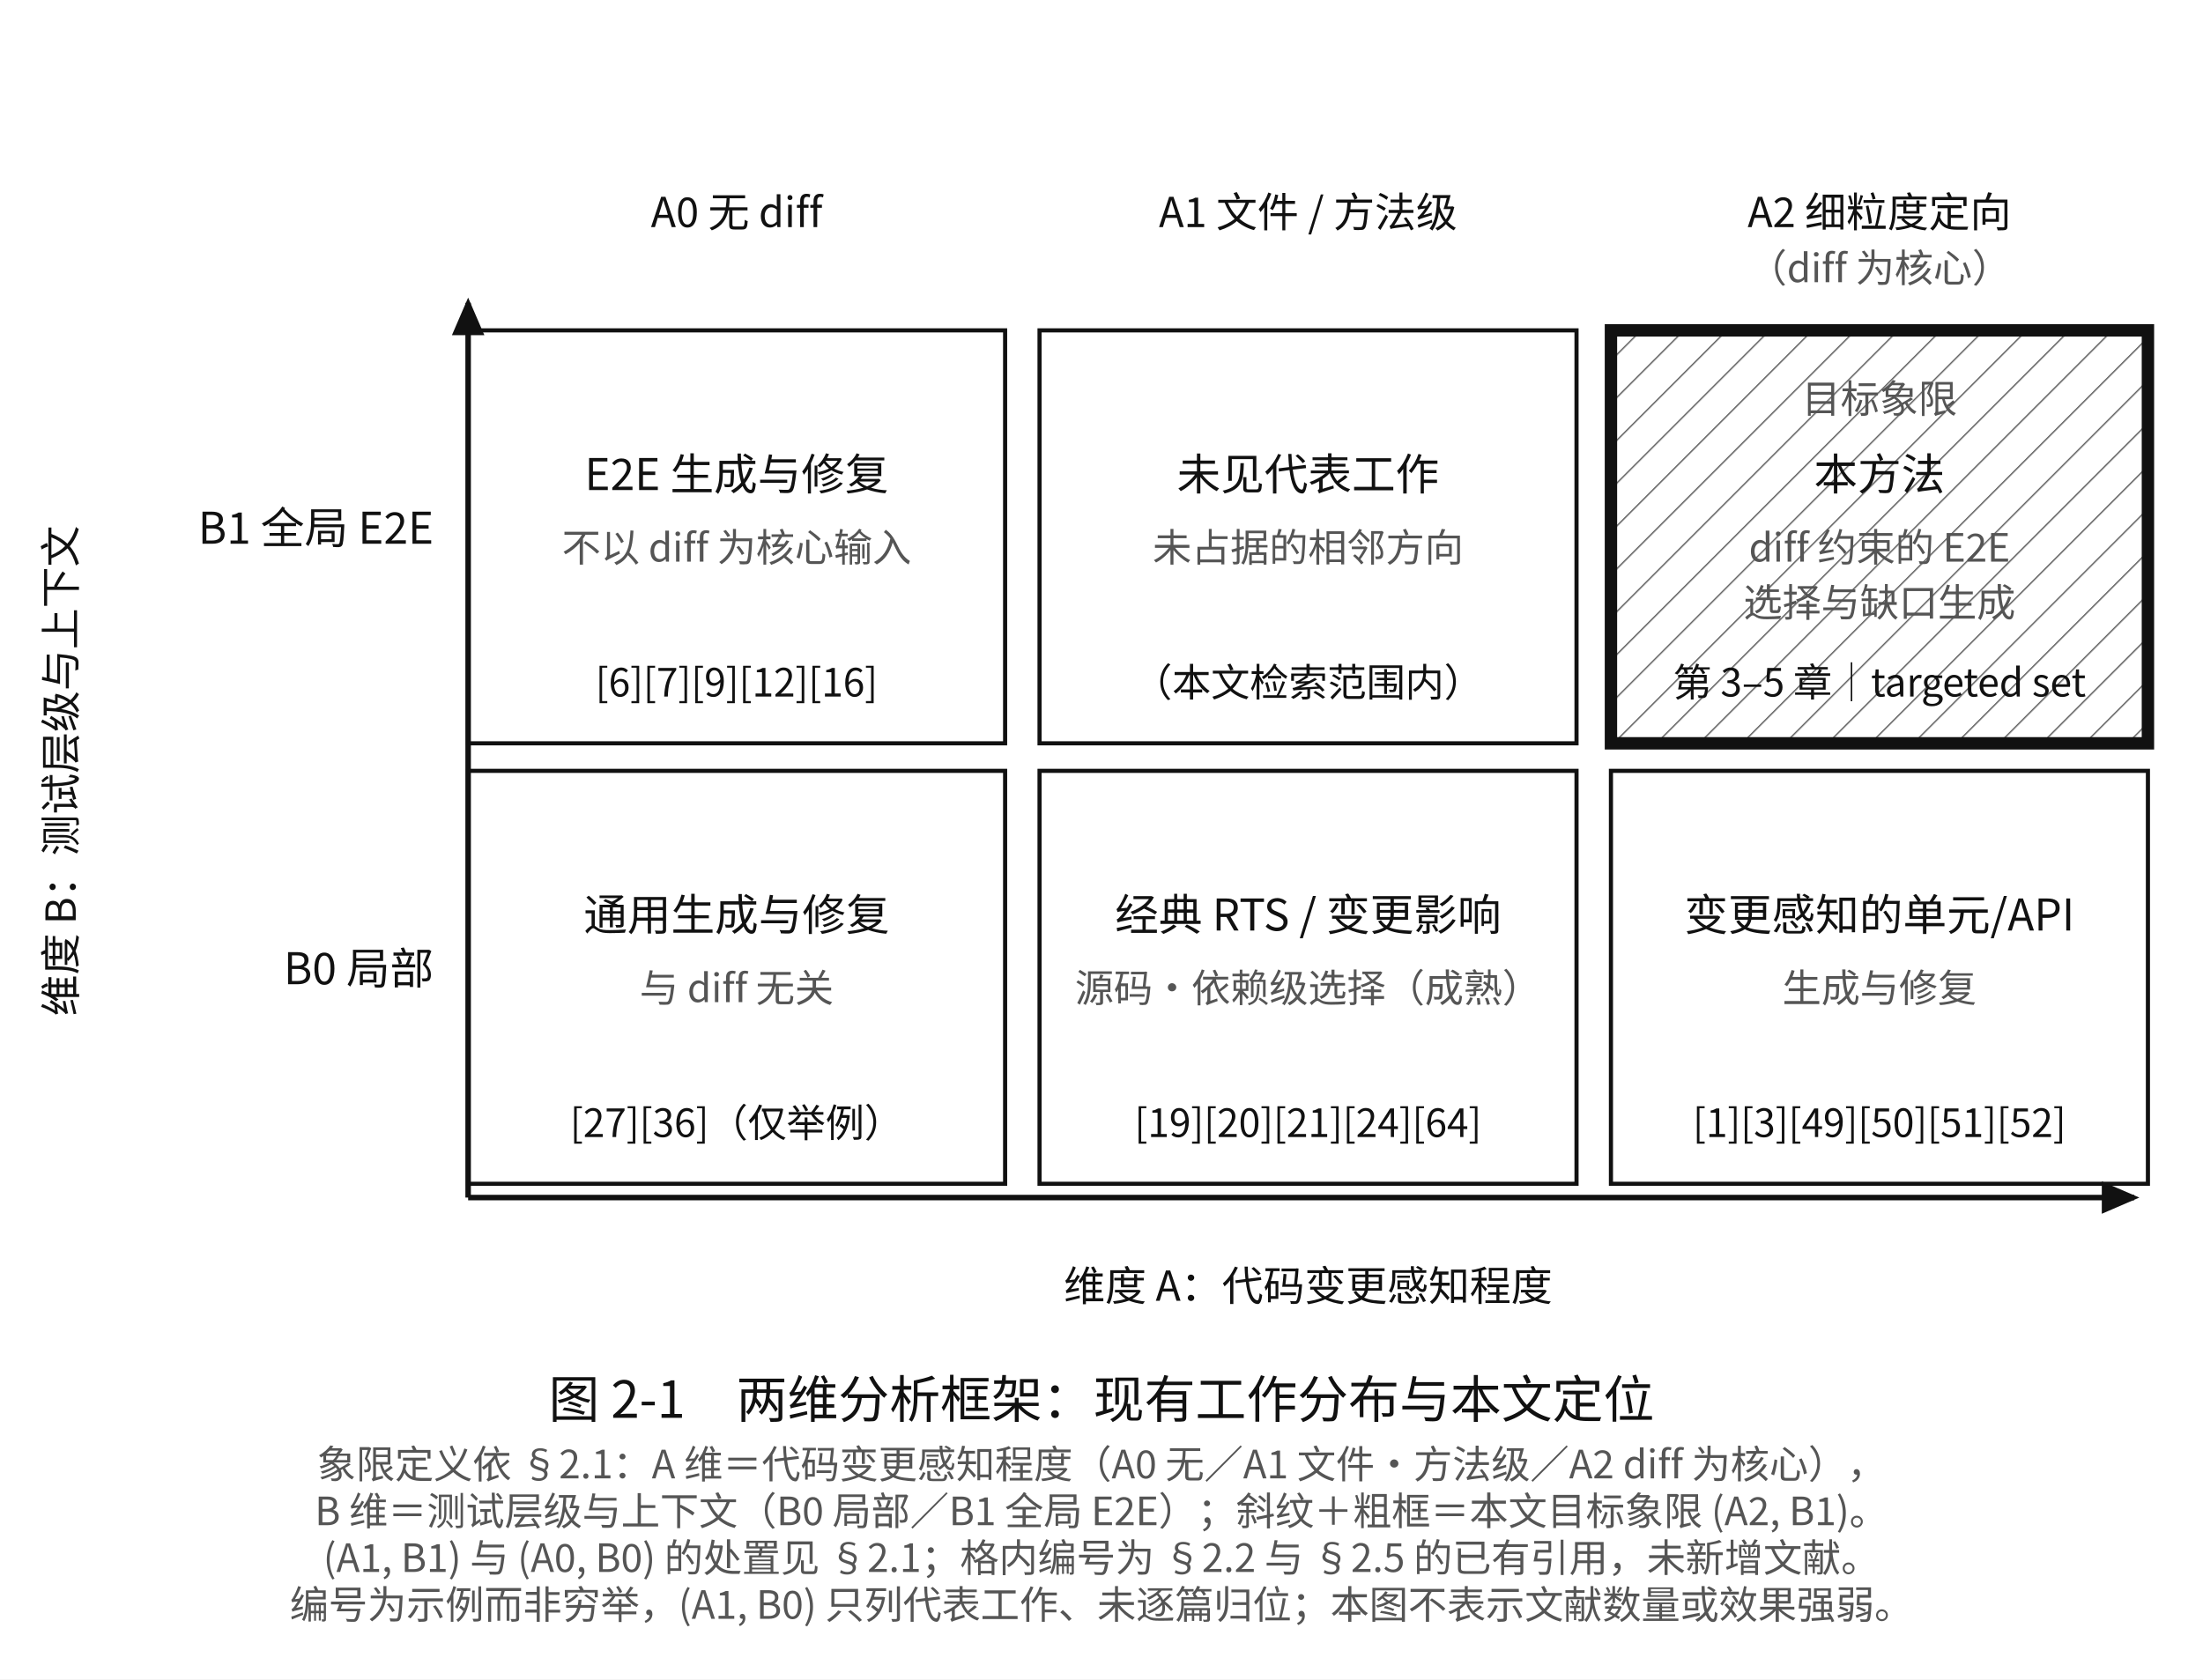
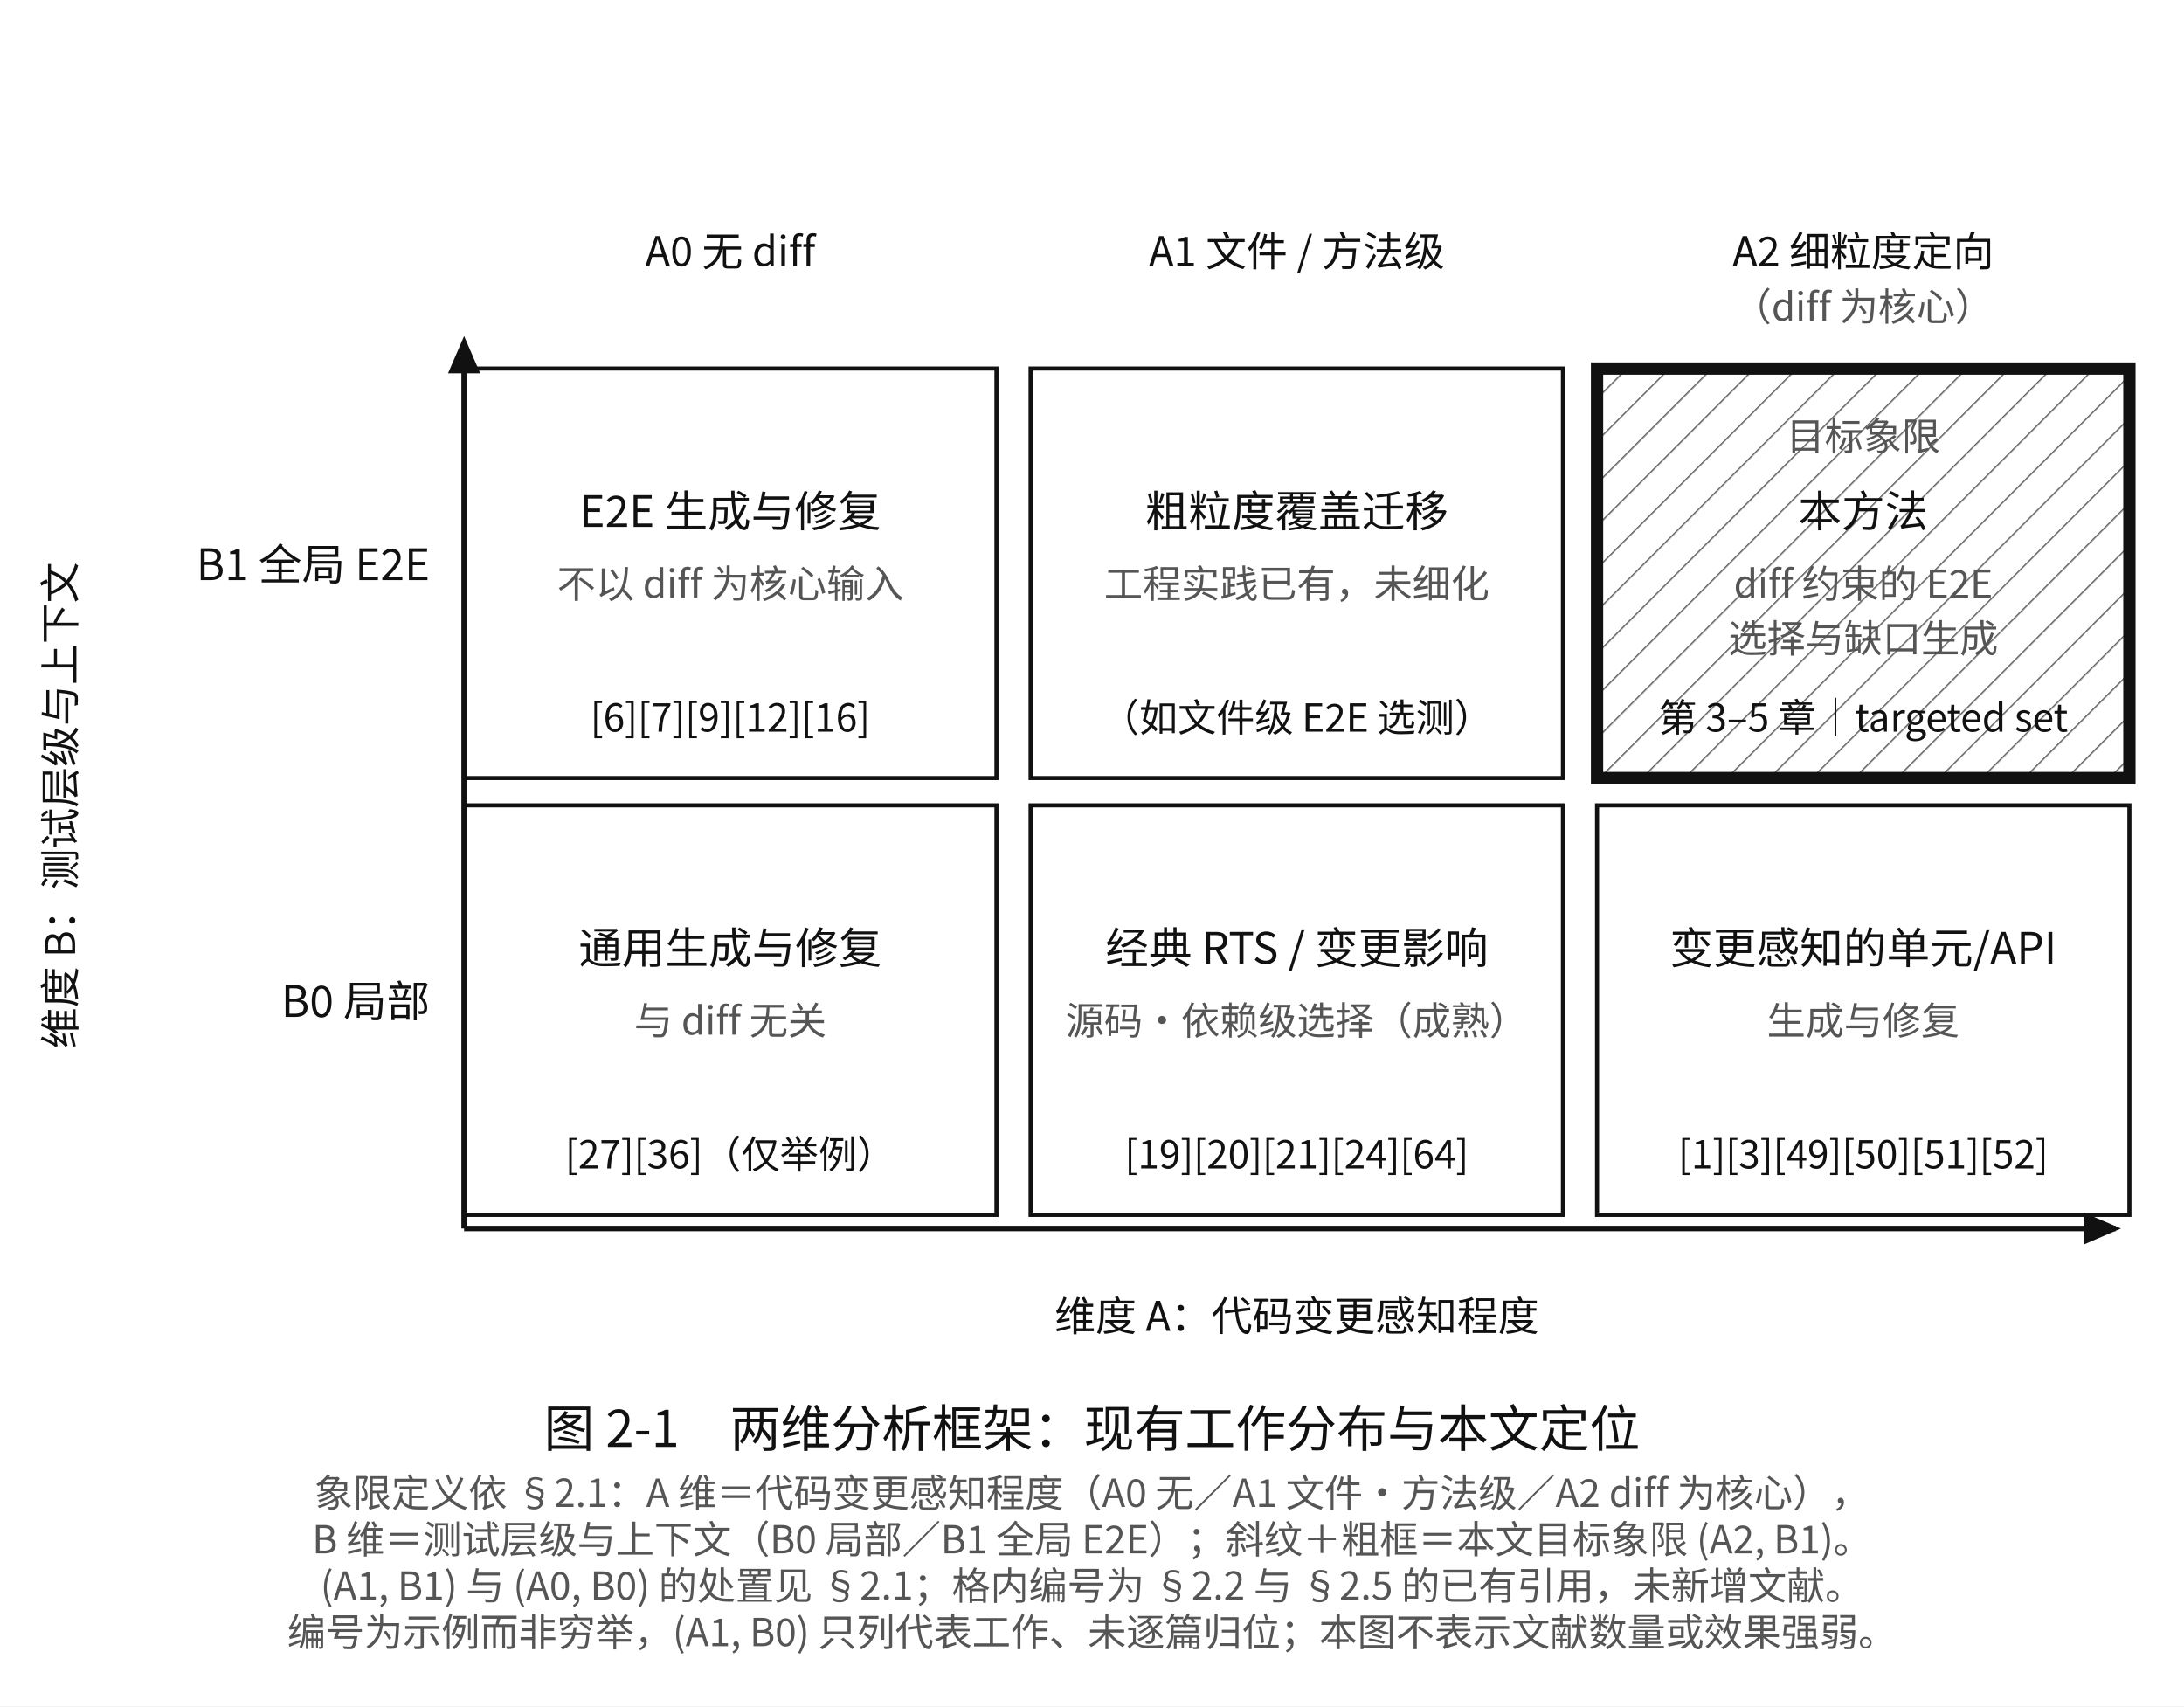
- <svg xmlns="http://www.w3.org/2000/svg" width="160.0mm" height="122.0mm" viewBox="0 0 160.0 122.0" version="1.1">
-   <rect x="0" y="0" width="160.0" height="122.0" fill="#ffffff" />
+ <svg xmlns="http://www.w3.org/2000/svg" width="160.0mm" height="125.0mm" viewBox="0 -3.0 160.0 125.0" version="1.1">
+   <rect x="0" y="-3.0" width="160.0" height="125.0" fill="#ffffff" />
  <g font-family="Noto Sans CJK SC, Source Han Sans SC, PingFang SC, Hiragino Sans GB, Microsoft YaHei, sans-serif">
    <defs>
      <pattern id="hatch" width="1.4" height="1.4" patternUnits="userSpaceOnUse" patternTransform="rotate(45)">
        <line x1="0" y1="0" x2="0" y2="1.4" stroke="#333333" stroke-width="0.3" />
      </pattern>
      <pattern id="hatchL" width="2.2" height="2.2" patternUnits="userSpaceOnUse" patternTransform="rotate(45)">
        <line x1="0" y1="0" x2="0" y2="2.2" stroke="#666666" stroke-width="0.2" />
      </pattern>
      <pattern id="dotf" width="1.5" height="1.5" patternUnits="userSpaceOnUse">
        <circle cx="0.55" cy="0.55" r="0.26" fill="#333333" />
      </pattern>
    </defs>
    <line x1="34.00" y1="87.00" x2="34.00" y2="22.00" stroke="#111111" stroke-width="0.4" />
    <polygon points="34.00,22.00 34.95,24.20 33.05,24.20" fill="#111111" stroke="#111111" stroke-width="0.3" />
    <line x1="34.00" y1="87.00" x2="155.00" y2="87.00" stroke="#111111" stroke-width="0.4" />
    <polygon points="155.00,87.00 152.80,87.95 152.80,86.05" fill="#111111" stroke="#111111" stroke-width="0.3" />
    <text x="95.00" y="94.50" font-size="2.999" text-anchor="middle" fill="#111111" font-weight="400">维度 A：代码变更感知程度</text>
    <text x="5.50" y="56.00" font-size="2.999" text-anchor="middle" fill="#111111" font-weight="400" transform="rotate(-90 5.50 56.00)">维度 B：测试层级与上下文</text>
    <text x="53.50" y="16.50" font-size="2.999" text-anchor="middle" fill="#111111" font-weight="400">A0 无 diff</text>
    <text x="95.00" y="16.50" font-size="2.999" text-anchor="middle" fill="#111111" font-weight="400">A1 文件 / 方法级</text>
    <text x="136.50" y="16.50" font-size="2.999" text-anchor="middle" fill="#111111" font-weight="400">A2 细粒度定向</text>
    <text x="136.50" y="20.50" font-size="2.822" text-anchor="middle" fill="#555555" font-weight="400">（diff 为核心）</text>
    <text x="31.50" y="39.50" font-size="3.175" text-anchor="end" fill="#111111" font-weight="400">B1 全局 E2E</text>
    <text x="31.50" y="71.50" font-size="3.175" text-anchor="end" fill="#111111" font-weight="400">B0 局部</text>
    <rect x="34.00" y="24.00" width="39.00" height="30.00" fill="none" stroke="#111111" stroke-width="0.3" />
    <text x="53.50" y="35.60" font-size="3.175" text-anchor="middle" fill="#111111" font-weight="400">E2E 生成与修复</text>
    <text x="53.50" y="40.80" font-size="2.822" text-anchor="middle" fill="#555555" font-weight="400">不以 diff 为核心输入</text>
    <text x="53.50" y="50.60" font-size="2.822" text-anchor="middle" fill="#111111" font-weight="400">[6][7][9][12][16]</text>
    <rect x="75.50" y="24.00" width="39.00" height="30.00" fill="none" stroke="#111111" stroke-width="0.3" />
-     <text x="95.00" y="35.60" font-size="3.175" text-anchor="middle" fill="#111111" font-weight="400">未见代表工作</text>
-     <text x="95.00" y="40.80" font-size="2.822" text-anchor="middle" fill="#555555" font-weight="400">未占据的相邻方向</text>
-     <text x="95.00" y="50.60" font-size="2.822" text-anchor="middle" fill="#111111" font-weight="400">（本文检索范围内）</text>
+     <text x="95.00" y="35.60" font-size="3.175" text-anchor="middle" fill="#111111" font-weight="400">粗粒度覆盖迁移</text>
+     <text x="95.00" y="40.80" font-size="2.822" text-anchor="middle" fill="#555555" font-weight="400">工程实践已有，未细化</text>
+     <text x="95.00" y="50.60" font-size="2.822" text-anchor="middle" fill="#111111" font-weight="400">（如文件级 E2E 选测）</text>
    <rect x="117.00" y="24.00" width="39.00" height="30.00" fill="url(#hatchL)" stroke="#111111" stroke-width="0.9" />
    <text x="136.50" y="30.00" font-size="2.822" text-anchor="middle" fill="#555555" font-weight="400">目标象限</text>
    <text x="136.50" y="35.60" font-size="3.175" text-anchor="middle" fill="#111111" font-weight="400">本方法</text>
    <text x="136.50" y="40.80" font-size="2.822" text-anchor="middle" fill="#555555" font-weight="400">diff 约束的 E2E</text>
    <text x="136.50" y="44.80" font-size="2.822" text-anchor="middle" fill="#555555" font-weight="400">选择与缺口生成</text>
    <text x="136.50" y="50.60" font-size="2.822" text-anchor="middle" fill="#111111" font-weight="400">第 3–5 章｜targeted set</text>
    <rect x="34.00" y="56.00" width="39.00" height="30.00" fill="none" stroke="#111111" stroke-width="0.3" />
    <text x="53.50" y="67.60" font-size="3.175" text-anchor="middle" fill="#111111" font-weight="400">通用生成与修复</text>
    <text x="53.50" y="72.80" font-size="2.822" text-anchor="middle" fill="#555555" font-weight="400">与 diff 无关</text>
    <text x="53.50" y="82.60" font-size="2.822" text-anchor="middle" fill="#111111" font-weight="400">[27][36]（仅举例）</text>
    <rect x="75.50" y="56.00" width="39.00" height="30.00" fill="none" stroke="#111111" stroke-width="0.3" />
    <text x="95.00" y="67.60" font-size="3.175" text-anchor="middle" fill="#111111" font-weight="400">经典 RTS / 变更影响</text>
    <text x="95.00" y="72.80" font-size="2.822" text-anchor="middle" fill="#555555" font-weight="400">源码·依赖级选择（成熟）</text>
    <text x="95.00" y="82.60" font-size="2.822" text-anchor="middle" fill="#111111" font-weight="400">[19][20][21][24][64]</text>
    <rect x="117.00" y="56.00" width="39.00" height="30.00" fill="none" stroke="#111111" stroke-width="0.3" />
    <text x="136.50" y="67.60" font-size="3.175" text-anchor="middle" fill="#111111" font-weight="400">变更感知的单元/API</text>
    <text x="136.50" y="72.80" font-size="2.822" text-anchor="middle" fill="#555555" font-weight="400">生成与修复</text>
    <text x="136.50" y="82.60" font-size="2.822" text-anchor="middle" fill="#111111" font-weight="400">[1][3][49][50][51][52]</text>
    <text x="80.00" y="103.00" font-size="3.704" text-anchor="middle" fill="#111111" font-weight="400">图 2-1　两维分析框架：现有工作分布与本文定位</text>
    <text x="80.00" y="107.40" font-size="2.822" text-anchor="middle" fill="#555555" font-weight="400">象限定义依 §2.1：A 维＝代码变更感知程度（A0 无／A1 文件·方法级／A2 diff 为核心），</text>
    <text x="80.00" y="110.80" font-size="2.822" text-anchor="middle" fill="#555555" font-weight="400">B 维＝测试层级与上下文（B0 局部／B1 全局 E2E）；斜纹＋粗框＝本文目标象限 (A2, B1)。</text>
    <text x="80.00" y="114.20" font-size="2.822" text-anchor="middle" fill="#555555" font-weight="400">(A1, B1) 与 (A0, B0) 的处置见 §2.1；格内编号为 §2.2 与 §2.5 的已有引用，未新增文献。</text>
    <text x="80.00" y="117.60" font-size="2.822" text-anchor="middle" fill="#555555" font-weight="400">编号为示例而非穷举，(A1, B0) 只列代表工作、未逐篇归位；本图不表示文献数量或效果强弱。</text>
  </g>
</svg>
